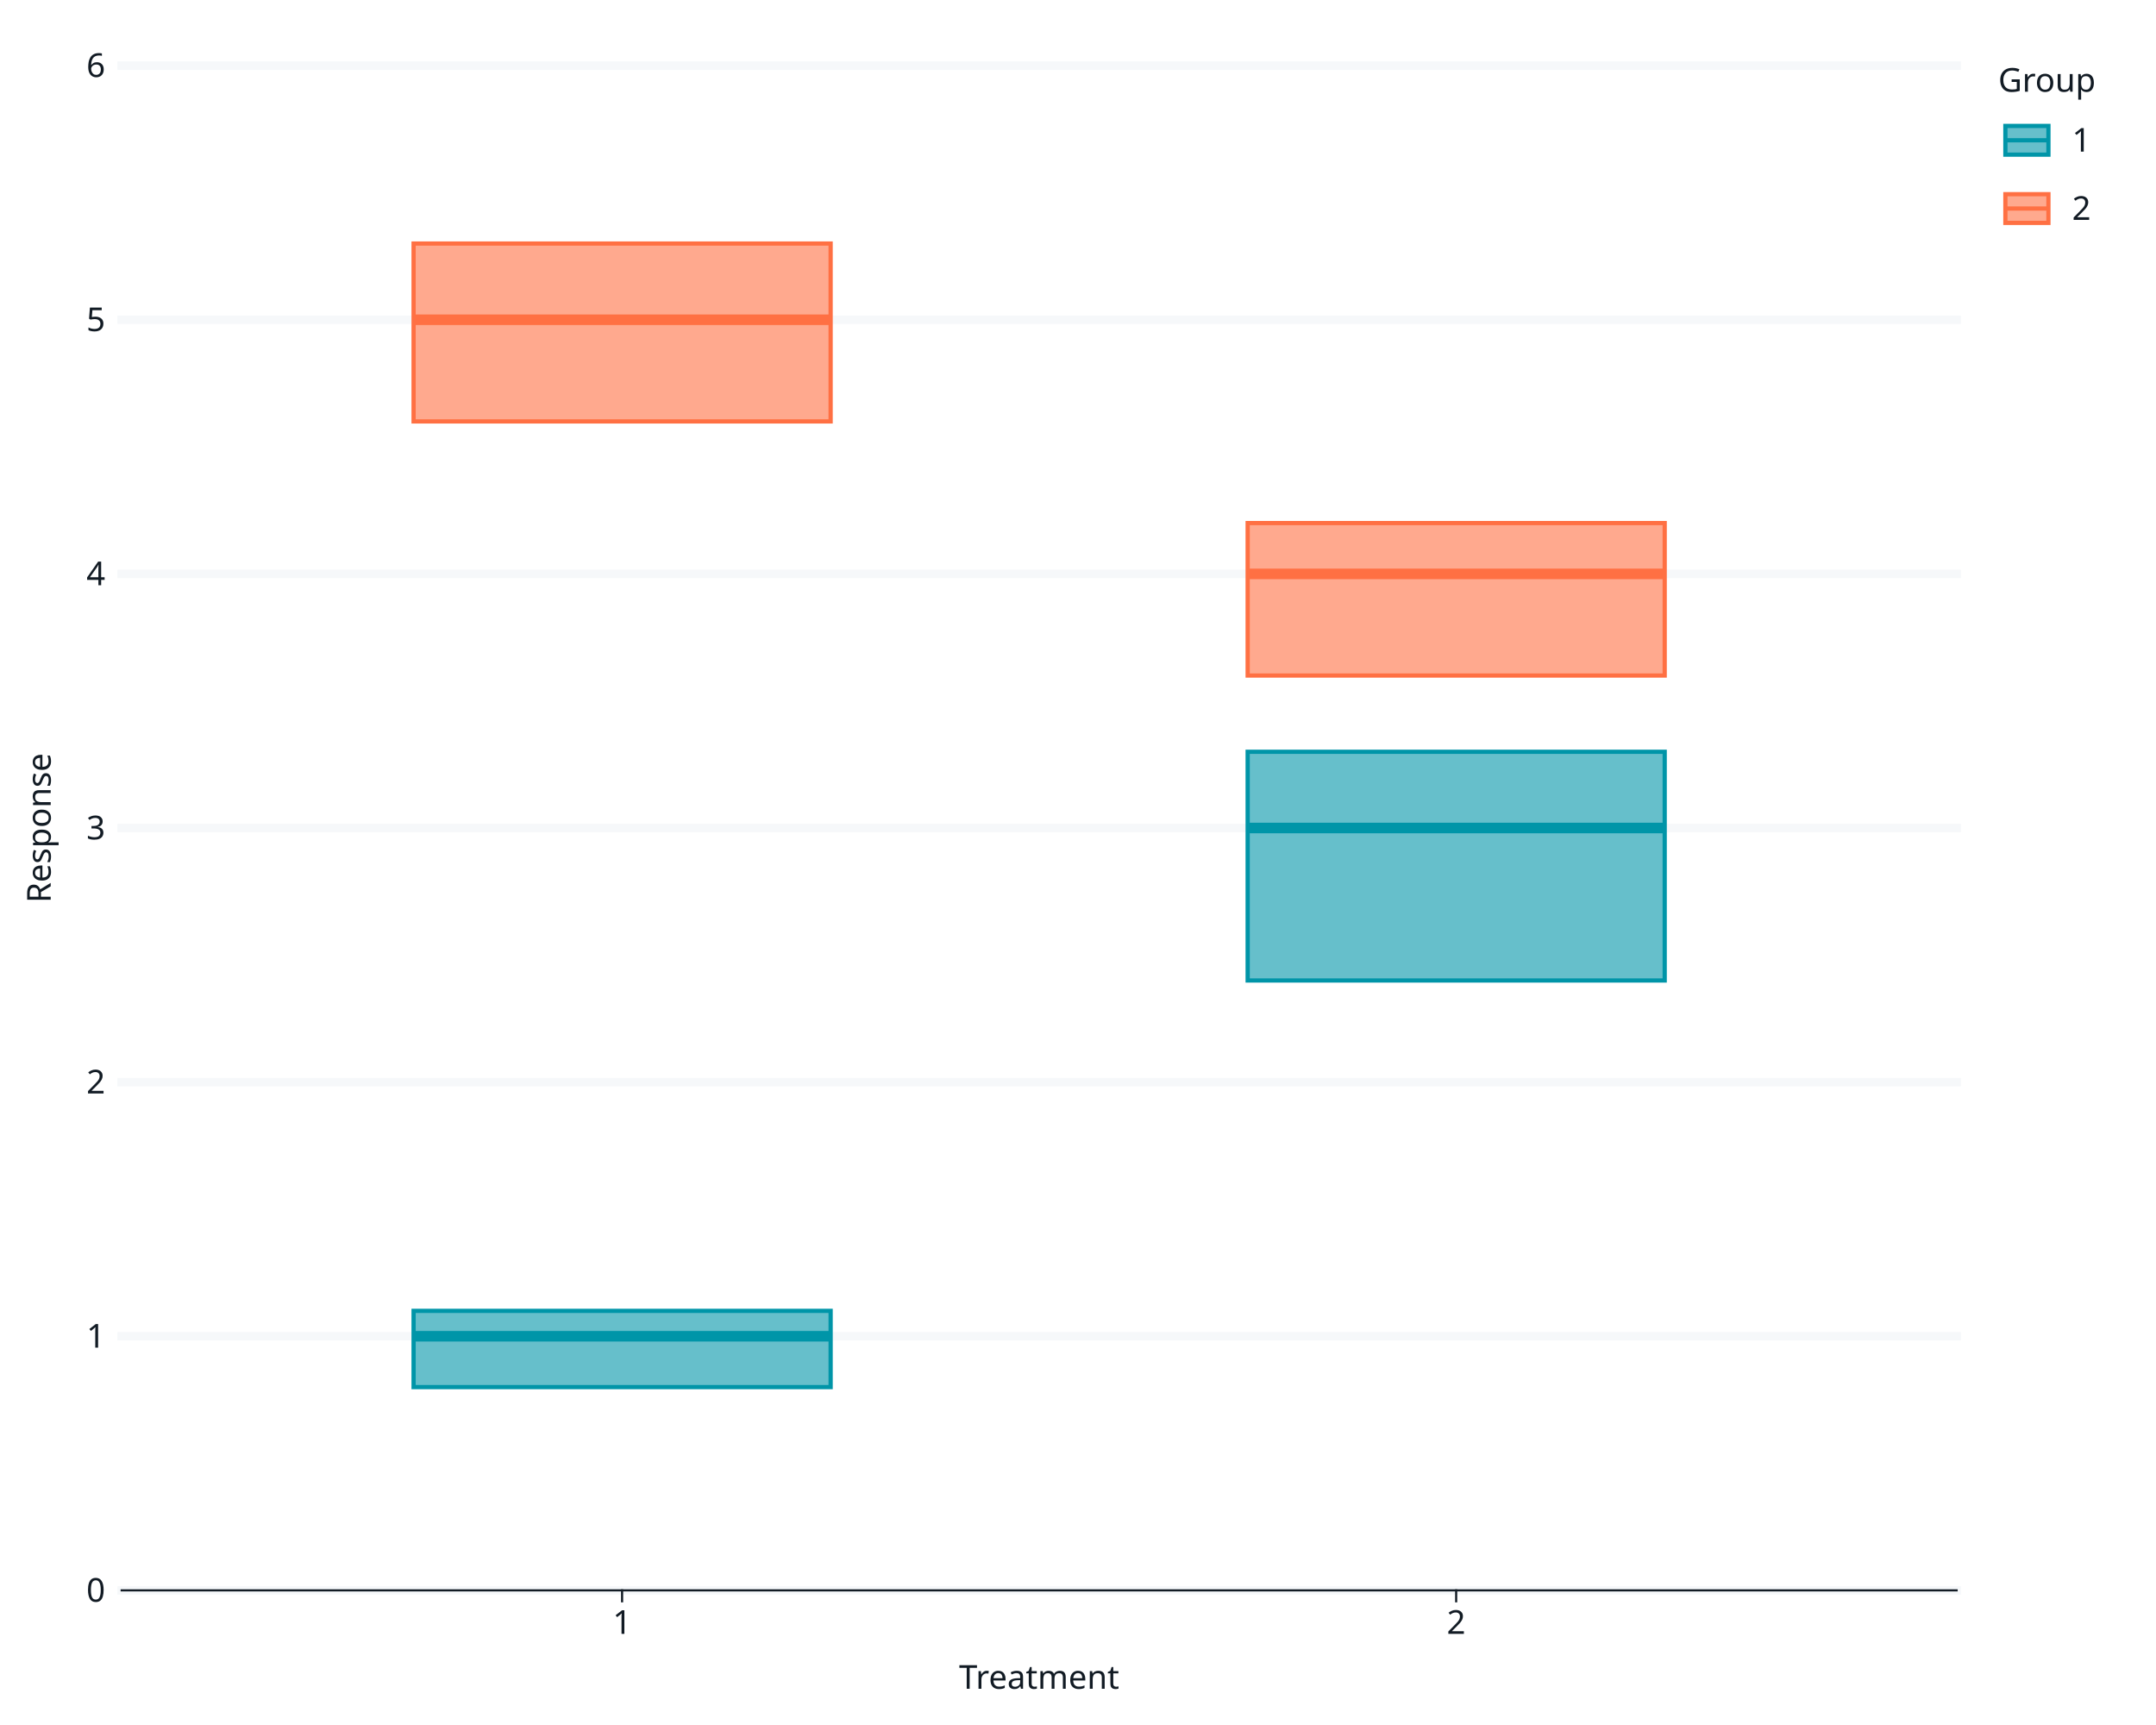
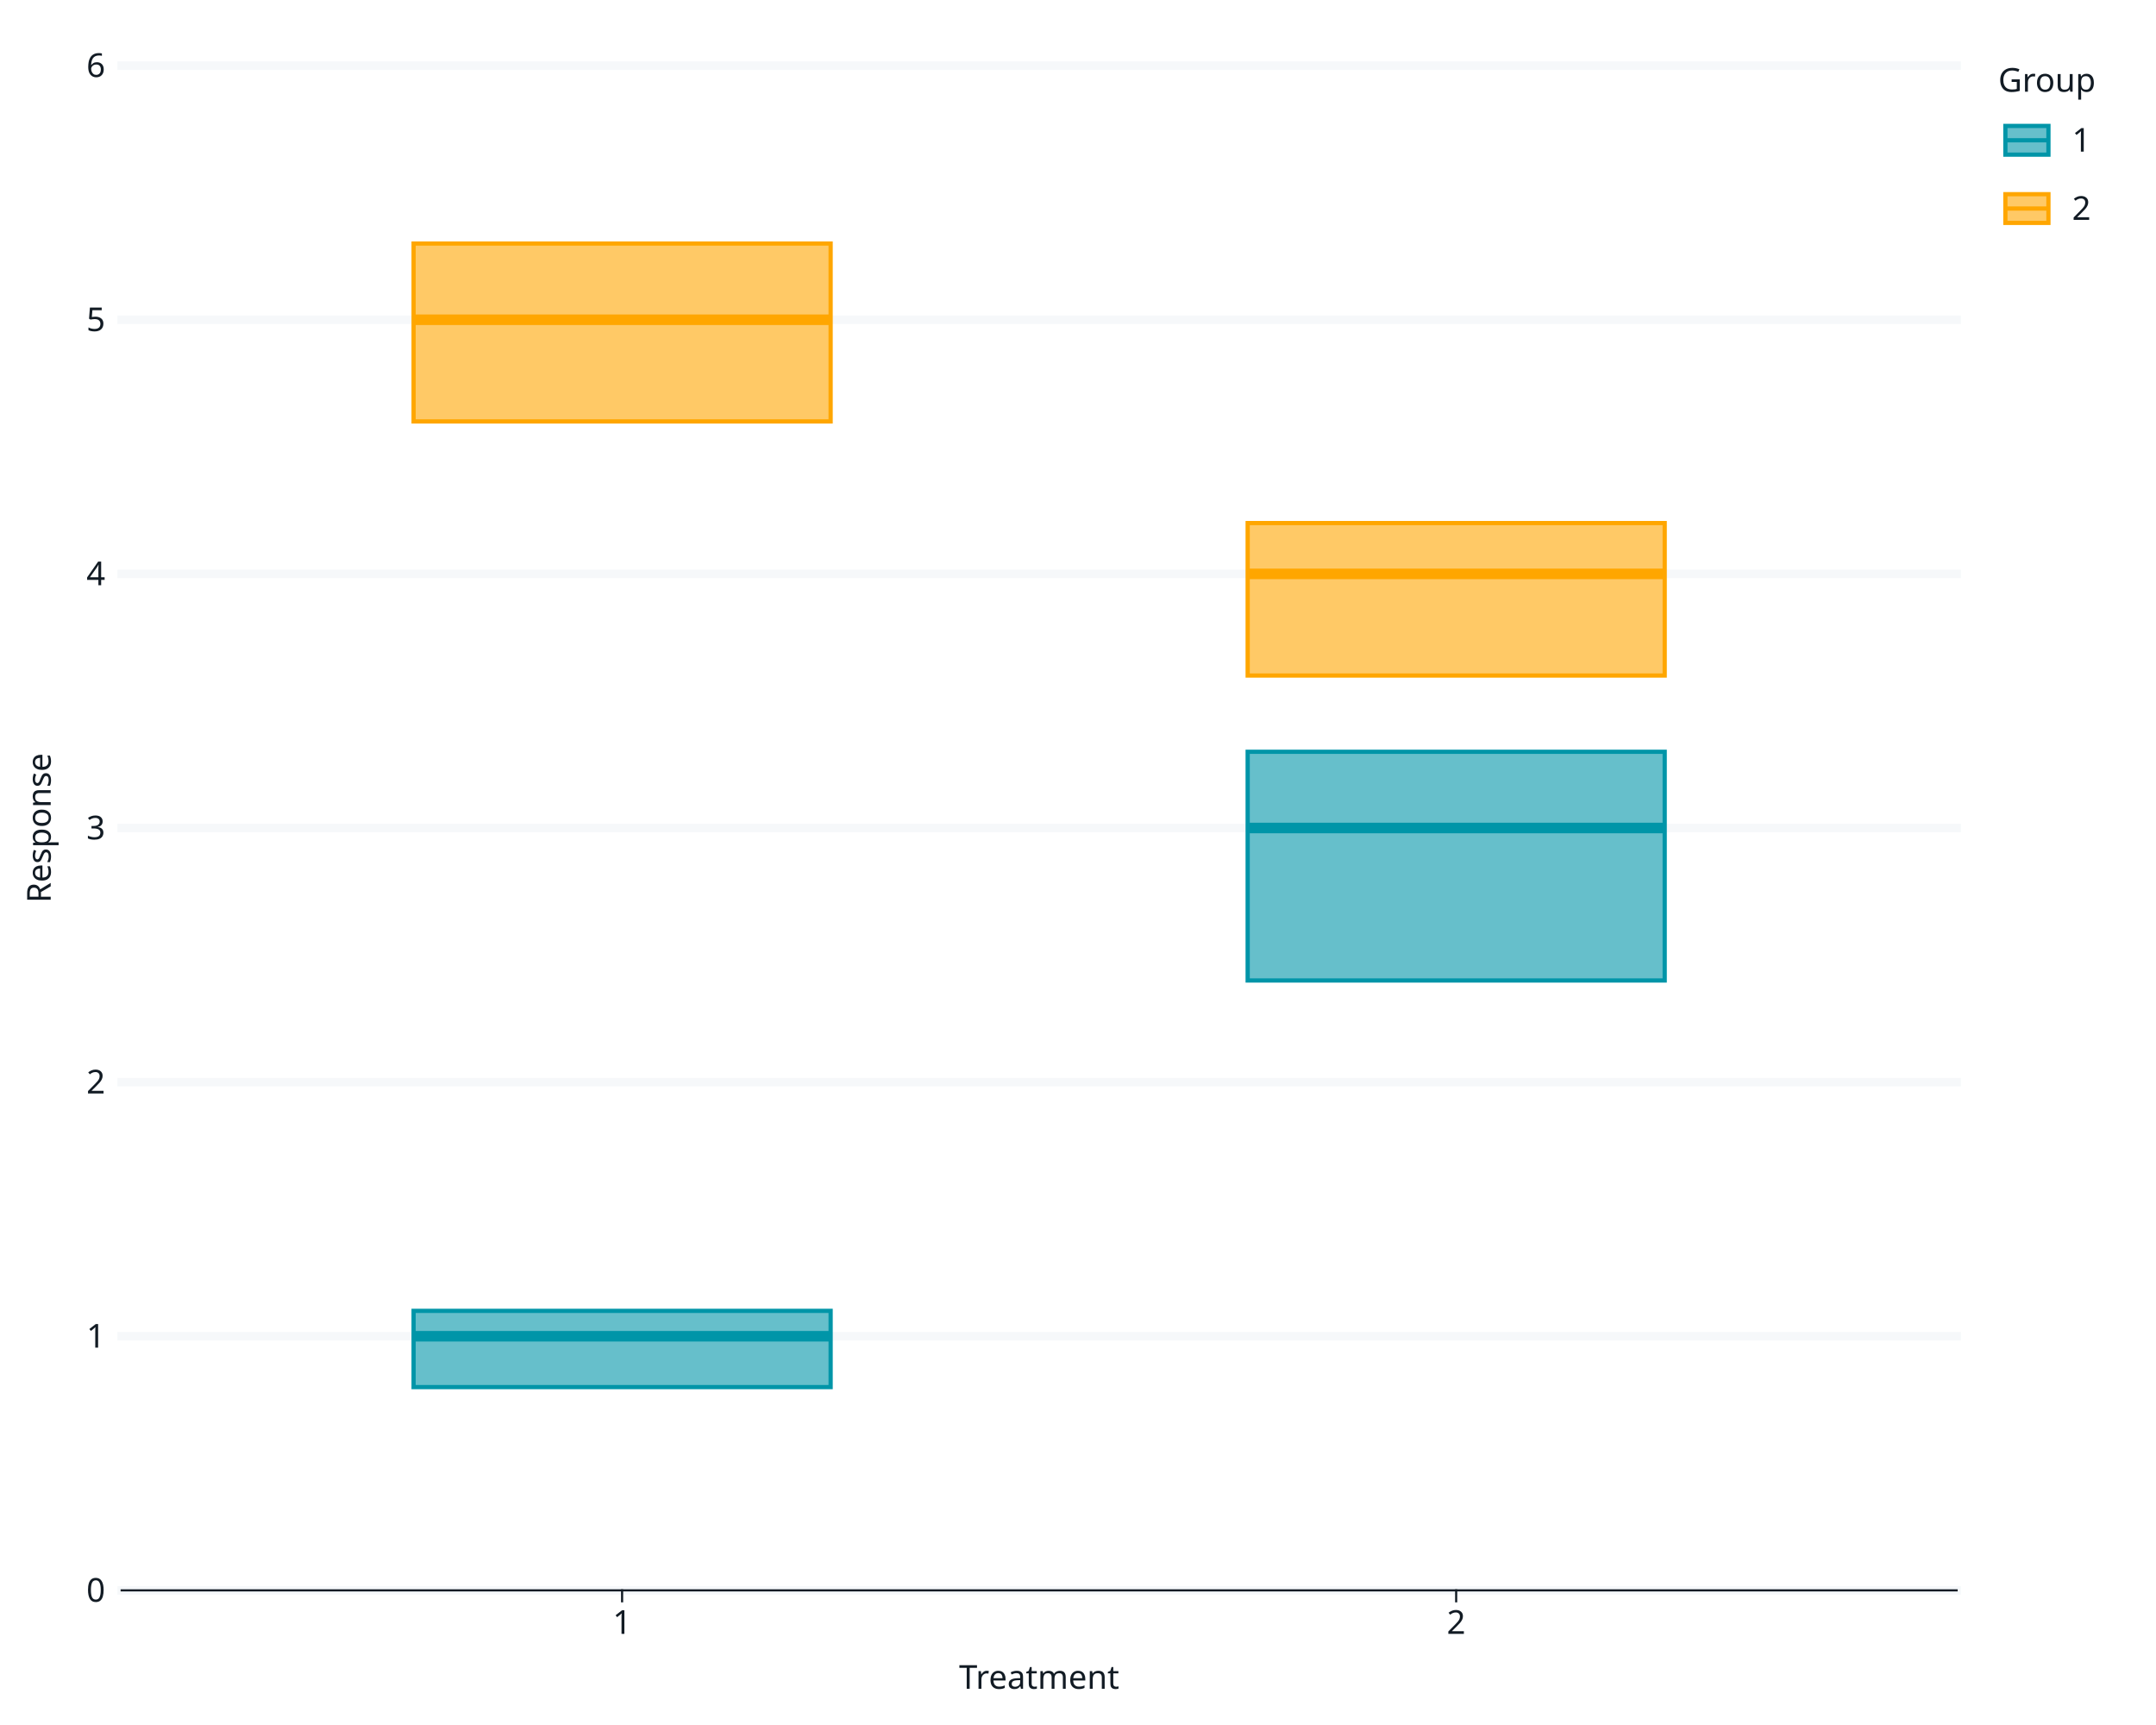
<svg xmlns="http://www.w3.org/2000/svg" class="svglite" data-engine-version="2.0" width="720.00pt" height="576.00pt" viewBox="0 0 720.00 576.00">
  <defs>
    <style type="text/css">
    .svglite line, .svglite polyline, .svglite polygon, .svglite path, .svglite rect, .svglite circle {
      fill: none;
      stroke: #000000;
      stroke-linecap: round;
      stroke-linejoin: round;
      stroke-miterlimit: 10.00;
    }
  </style>
  </defs>
  <rect width="100%" height="100%" style="stroke: none; fill: #FFFFFF;" />
  <defs>
    <clipPath id="cpMC4wMHw3MjAuMDB8MC4wMHw1NzYuMDA=">
      <rect x="0.00" y="0.00" width="720.00" height="576.00" />
    </clipPath>
  </defs>
  <g clip-path="url(#cpMC4wMHw3MjAuMDB8MC4wMHw1NzYuMDA=)">
    <rect x="0.00" y="0.00" width="720.00" height="576.00" style="stroke-width: 0.71; stroke: #FFFFFF; fill: #FFFFFF;" />
    <rect x="40.63" y="21.92" width="612.79" height="509.13" style="stroke-width: 0.71; stroke: #FFFFFF; fill: #FFFFFF;" />
    <polyline points="40.63,531.05 653.42,531.05 " style="stroke-width: 2.85; stroke: #F6F8FA; stroke-linecap: square;" />
    <polyline points="40.63,446.19 653.42,446.19 " style="stroke-width: 2.85; stroke: #F6F8FA; stroke-linecap: square;" />
    <polyline points="40.63,361.34 653.42,361.34 " style="stroke-width: 2.85; stroke: #F6F8FA; stroke-linecap: square;" />
    <polyline points="40.63,276.48 653.42,276.48 " style="stroke-width: 2.85; stroke: #F6F8FA; stroke-linecap: square;" />
    <polyline points="40.63,191.63 653.42,191.63 " style="stroke-width: 2.85; stroke: #F6F8FA; stroke-linecap: square;" />
    <polyline points="40.63,106.77 653.42,106.77 " style="stroke-width: 2.85; stroke: #F6F8FA; stroke-linecap: square;" />
    <polyline points="40.63,21.92 653.42,21.92 " style="stroke-width: 2.85; stroke: #F6F8FA; stroke-linecap: square;" />
    <polygon points="138.12,437.71 138.12,463.17 277.39,463.17 277.39,437.71 138.12,437.71 " style="stroke-width: 1.41; stroke: #0095A8; stroke-linecap: butt; stroke-linejoin: miter; fill: #0095A8; fill-opacity: 0.60;" />
-     <polygon points="138.12,81.32 138.12,140.72 277.39,140.72 277.39,81.32 138.12,81.32 " style="stroke-width: 1.41; stroke: #FF7043; stroke-linecap: butt; stroke-linejoin: miter; fill: #FF7043; fill-opacity: 0.60;" />
+     <polygon points="138.12,81.32 138.12,140.72 277.39,140.72 277.39,81.32 138.12,81.32 " style="stroke-width: 1.41; stroke: #FFA600; stroke-linecap: butt; stroke-linejoin: miter; fill: #FFA600; fill-opacity: 0.60;" />
    <polygon points="416.66,251.03 416.66,327.40 555.93,327.40 555.93,251.03 416.66,251.03 " style="stroke-width: 1.41; stroke: #0095A8; stroke-linecap: butt; stroke-linejoin: miter; fill: #0095A8; fill-opacity: 0.60;" />
-     <polygon points="416.66,174.66 416.66,225.57 555.93,225.57 555.93,174.66 416.66,174.66 " style="stroke-width: 1.41; stroke: #FF7043; stroke-linecap: butt; stroke-linejoin: miter; fill: #FF7043; fill-opacity: 0.60;" />
+     <polygon points="416.66,174.66 416.66,225.57 555.93,225.57 555.93,174.66 416.66,174.66 " style="stroke-width: 1.41; stroke: #FFA600; stroke-linecap: butt; stroke-linejoin: miter; fill: #FFA600; fill-opacity: 0.60;" />
    <line x1="138.12" y1="446.19" x2="277.39" y2="446.19" style="stroke-width: 3.52; stroke: #0095A8; stroke-linecap: butt; stroke-linejoin: miter;" />
-     <line x1="138.12" y1="106.77" x2="277.39" y2="106.77" style="stroke-width: 3.52; stroke: #FF7043; stroke-linecap: butt; stroke-linejoin: miter;" />
+     <line x1="138.12" y1="106.77" x2="277.39" y2="106.77" style="stroke-width: 3.52; stroke: #FFA600; stroke-linecap: butt; stroke-linejoin: miter;" />
    <line x1="416.66" y1="276.48" x2="555.93" y2="276.48" style="stroke-width: 3.52; stroke: #0095A8; stroke-linecap: butt; stroke-linejoin: miter;" />
-     <line x1="416.66" y1="191.63" x2="555.93" y2="191.63" style="stroke-width: 3.52; stroke: #FF7043; stroke-linecap: butt; stroke-linejoin: miter;" />
+     <line x1="416.66" y1="191.63" x2="555.93" y2="191.63" style="stroke-width: 3.52; stroke: #FFA600; stroke-linecap: butt; stroke-linejoin: miter;" />
    <text x="35.15" y="534.84" text-anchor="end" style="font-size: 11.00px; fill: #121B24; font-family: sans;" textLength="6.12px" lengthAdjust="spacingAndGlyphs">0</text>
    <text x="35.15" y="449.98" text-anchor="end" style="font-size: 11.00px; fill: #121B24; font-family: sans;" textLength="6.12px" lengthAdjust="spacingAndGlyphs">1</text>
    <text x="35.15" y="365.12" text-anchor="end" style="font-size: 11.00px; fill: #121B24; font-family: sans;" textLength="6.12px" lengthAdjust="spacingAndGlyphs">2</text>
    <text x="35.15" y="280.27" text-anchor="end" style="font-size: 11.00px; fill: #121B24; font-family: sans;" textLength="6.12px" lengthAdjust="spacingAndGlyphs">3</text>
    <text x="35.15" y="195.41" text-anchor="end" style="font-size: 11.00px; fill: #121B24; font-family: sans;" textLength="6.12px" lengthAdjust="spacingAndGlyphs">4</text>
    <text x="35.15" y="110.56" text-anchor="end" style="font-size: 11.00px; fill: #121B24; font-family: sans;" textLength="6.12px" lengthAdjust="spacingAndGlyphs">5</text>
    <text x="35.15" y="25.70" text-anchor="end" style="font-size: 11.00px; fill: #121B24; font-family: sans;" textLength="6.12px" lengthAdjust="spacingAndGlyphs">6</text>
    <polyline points="40.63,531.05 653.42,531.05 " style="stroke-width: 0.71; stroke: #121B24; stroke-linecap: square;" />
    <polyline points="207.75,534.70 207.75,531.05 " style="stroke-width: 0.71; stroke: #121B24; stroke-linecap: square;" />
    <polyline points="486.29,534.70 486.29,531.05 " style="stroke-width: 0.71; stroke: #121B24; stroke-linecap: square;" />
    <text x="207.75" y="545.56" text-anchor="middle" style="font-size: 11.00px; fill: #121B24; font-family: sans;" textLength="6.12px" lengthAdjust="spacingAndGlyphs">1</text>
    <text x="486.29" y="545.56" text-anchor="middle" style="font-size: 11.00px; fill: #121B24; font-family: sans;" textLength="6.12px" lengthAdjust="spacingAndGlyphs">2</text>
    <text x="347.02" y="563.90" text-anchor="middle" style="font-size: 11.00px; fill: #121B24; font-family: sans;" textLength="50.13px" lengthAdjust="spacingAndGlyphs">Treatment</text>
    <text transform="translate(16.93,276.48) rotate(-90)" text-anchor="middle" style="font-size: 11.00px; fill: #121B24; font-family: sans;" textLength="49.55px" lengthAdjust="spacingAndGlyphs">Response</text>
    <rect x="659.09" y="21.92" width="38.99" height="65.53" style="stroke-width: 0.71; stroke: none; fill: #FFFFFF;" />
    <text x="667.31" y="30.63" style="font-size: 11.00px; fill: #121B24; font-family: sans;" textLength="30.58px" lengthAdjust="spacingAndGlyphs">Group</text>
    <rect x="667.31" y="37.25" width="19.18" height="19.18" style="stroke-width: 0.71; stroke: #FFFFFF; fill: #FFFFFF;" />
    <rect x="669.70" y="42.05" width="14.38" height="9.59" style="stroke-width: 1.41; stroke: #0095A8; stroke-linecap: butt; stroke-linejoin: miter; fill: #0095A8; fill-opacity: 0.60;" />
    <polyline points="669.70,46.84 684.09,46.84 " style="stroke-width: 1.41; stroke: #0095A8; stroke-linecap: butt; stroke-linejoin: miter;" />
    <rect x="667.31" y="60.05" width="19.18" height="19.18" style="stroke-width: 0.71; stroke: #FFFFFF; fill: #FFFFFF;" />
-     <rect x="669.70" y="64.84" width="14.38" height="9.59" style="stroke-width: 1.41; stroke: #FF7043; stroke-linecap: butt; stroke-linejoin: miter; fill: #FF7043; fill-opacity: 0.60;" />
-     <polyline points="669.70,69.63 684.09,69.63 " style="stroke-width: 1.41; stroke: #FF7043; stroke-linecap: butt; stroke-linejoin: miter;" />
+     <rect x="669.70" y="64.84" width="14.38" height="9.59" style="stroke-width: 1.41; stroke: #FFA600; stroke-linecap: butt; stroke-linejoin: miter; fill: #FFA600; fill-opacity: 0.60;" />
+     <polyline points="669.70,69.63 684.09,69.63 " style="stroke-width: 1.41; stroke: #FFA600; stroke-linecap: butt; stroke-linejoin: miter;" />
    <text x="691.96" y="50.63" style="font-size: 11.00px; fill: #121B24; font-family: sans;" textLength="6.12px" lengthAdjust="spacingAndGlyphs">1</text>
    <text x="691.96" y="73.42" style="font-size: 11.00px; fill: #121B24; font-family: sans;" textLength="6.12px" lengthAdjust="spacingAndGlyphs">2</text>
  </g>
</svg>
